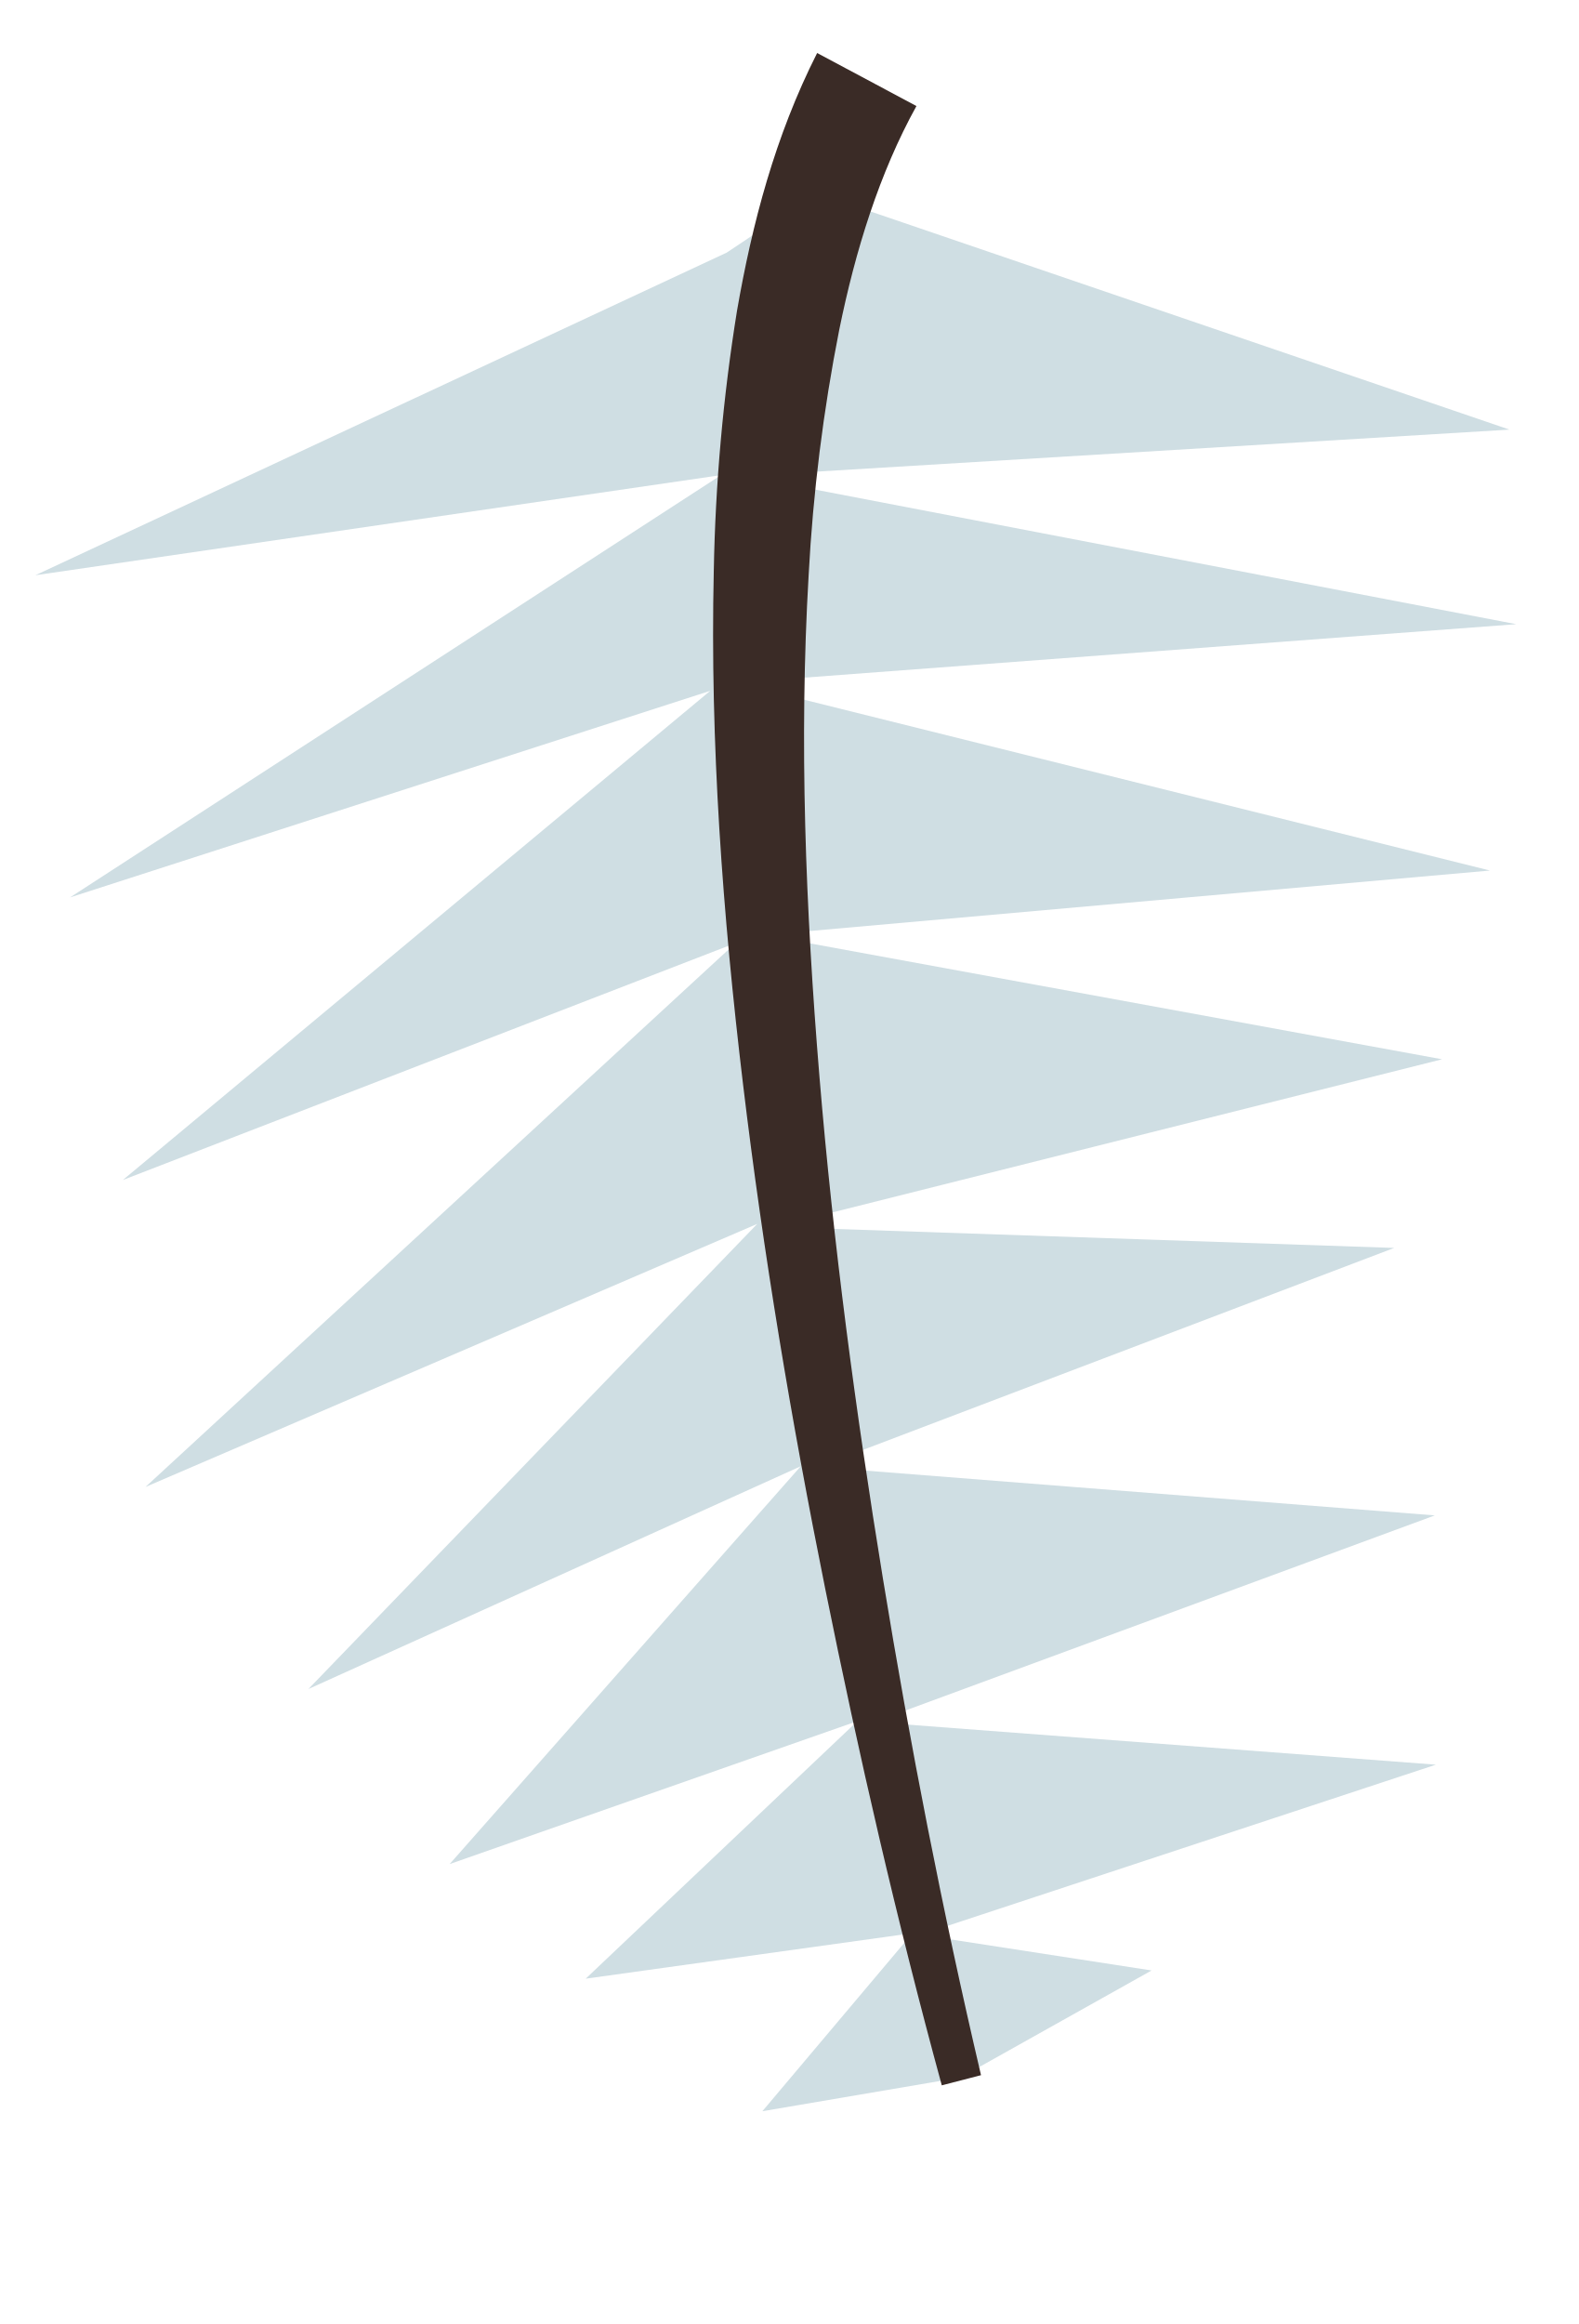
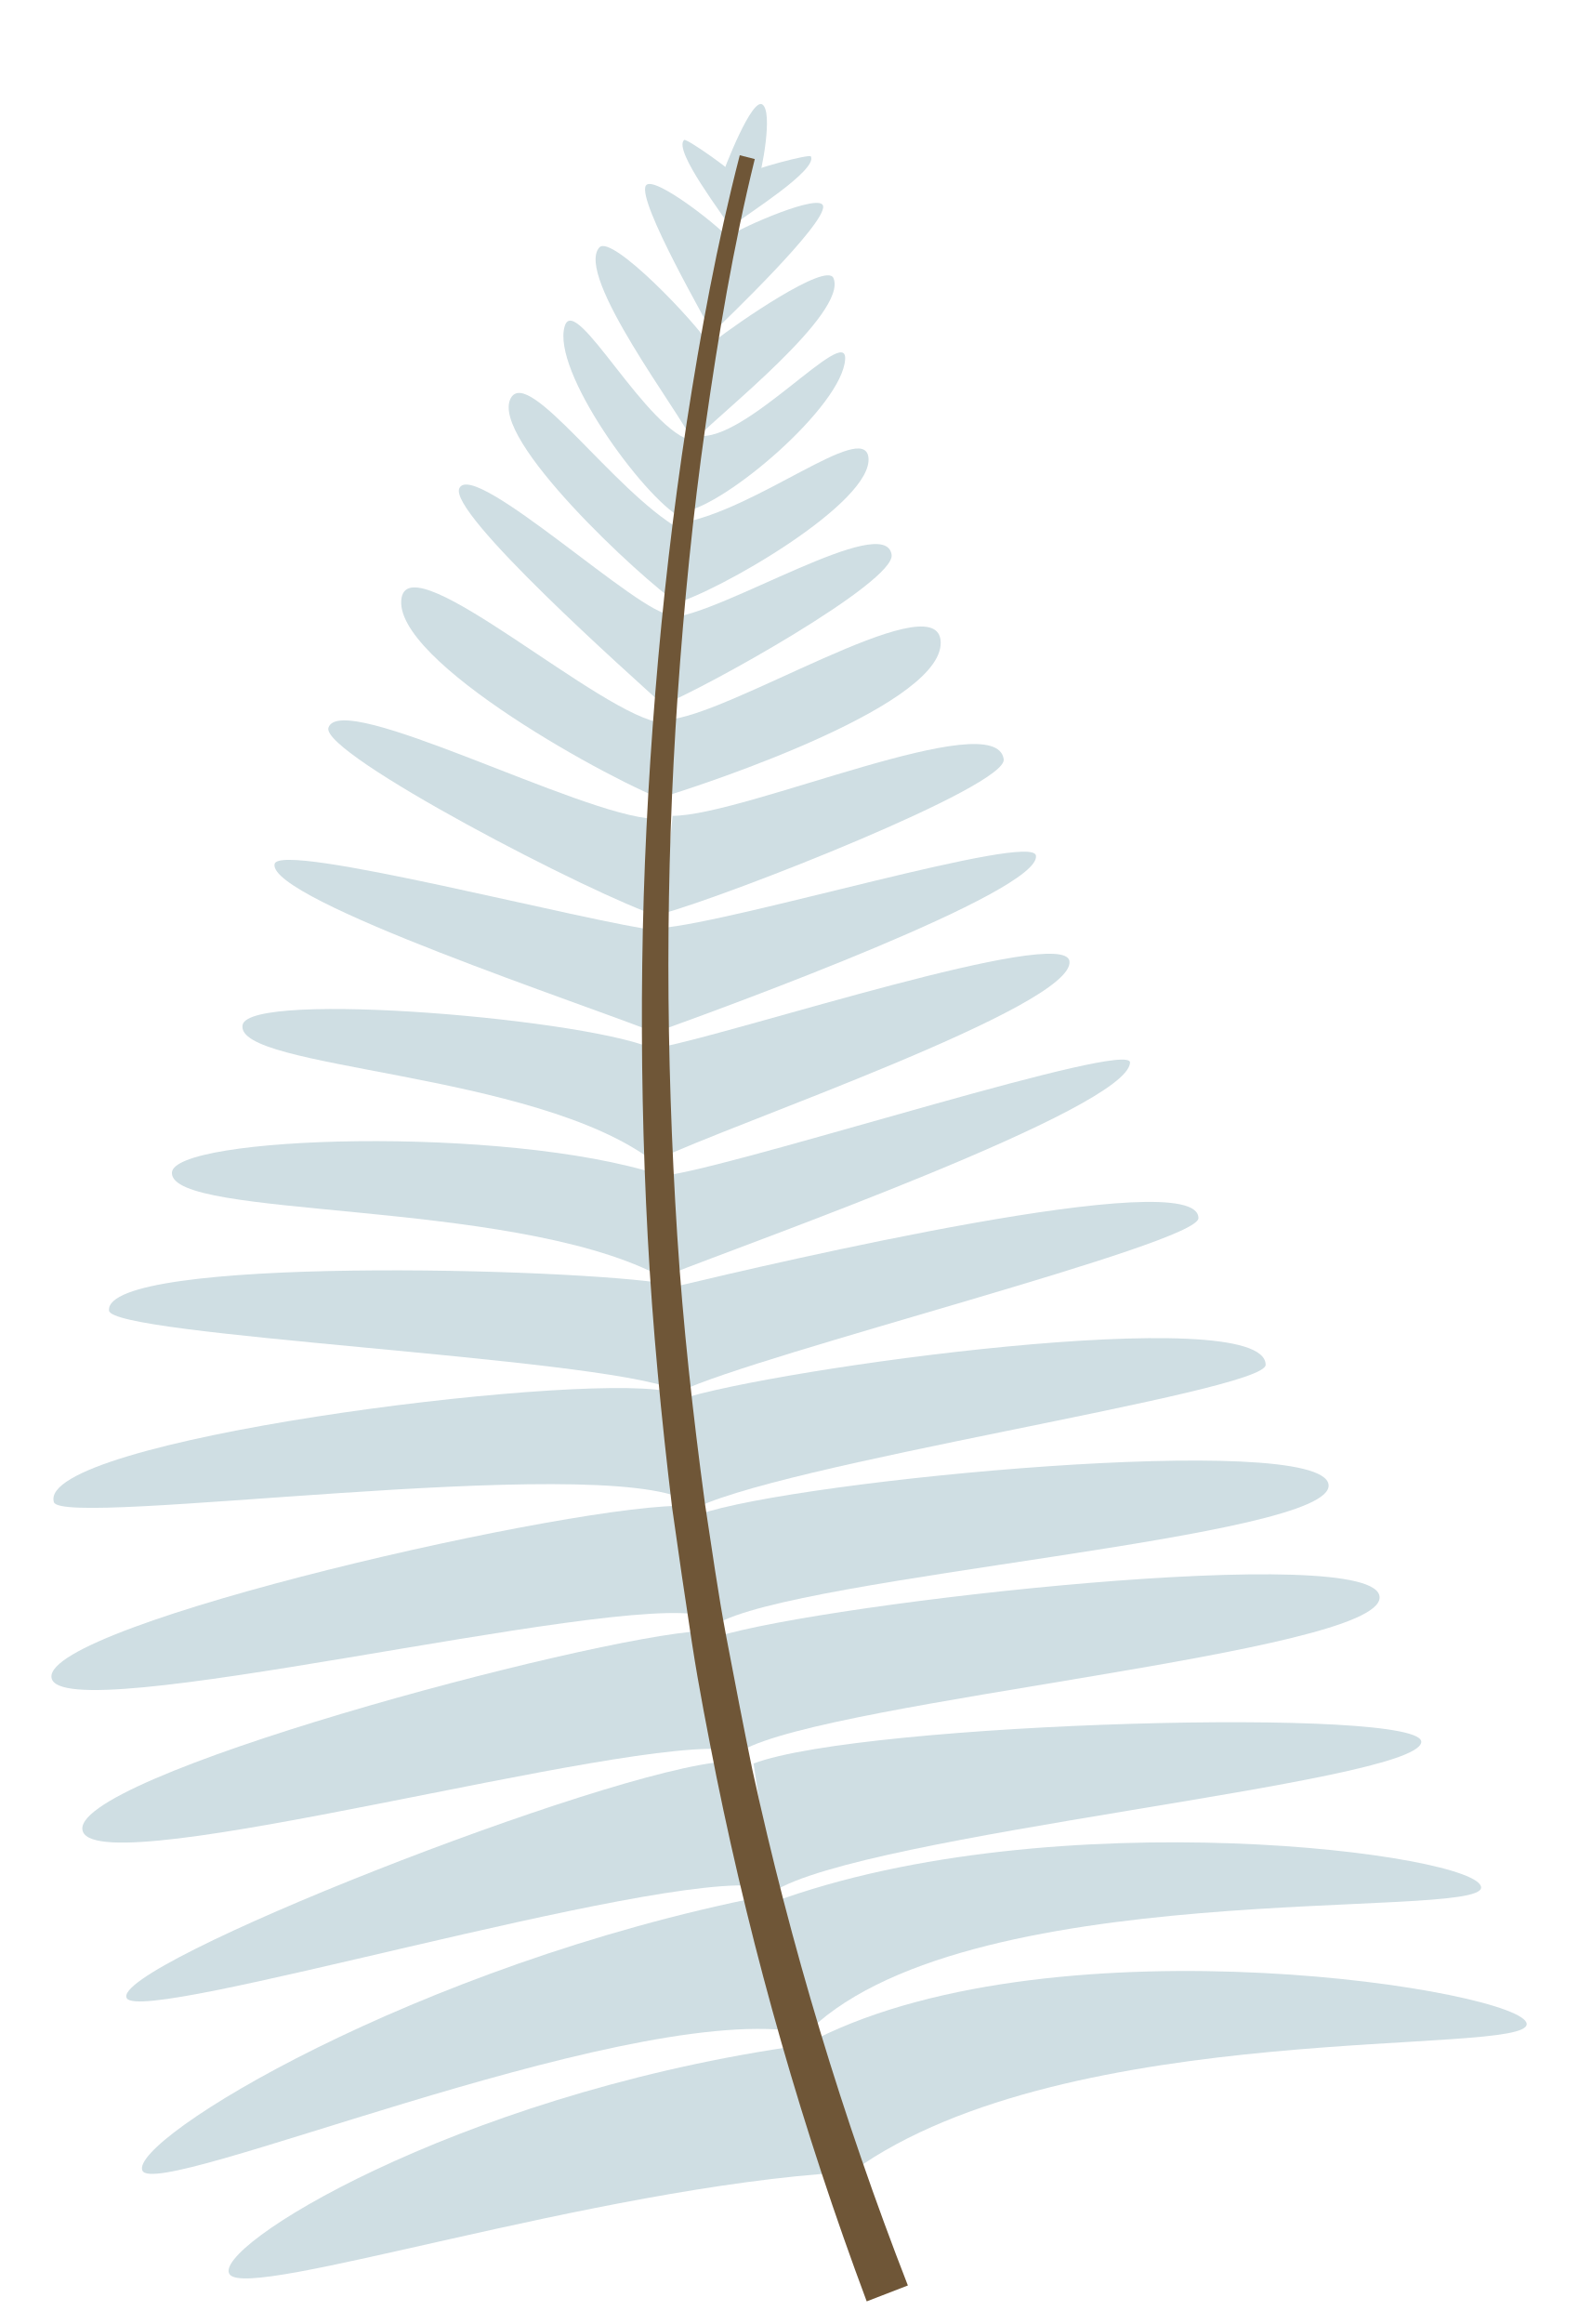
<svg xmlns="http://www.w3.org/2000/svg" viewBox="0 0 178.64 263.01">
  <defs>
-     <style>.cls-1{fill:#cfdee3;}.cls-2{fill:#3a2b26;}</style>
+     <style>.cls-1{fill:#cfdee3;}.cls-2{fill:#6f5637;}</style>
  </defs>
  <g id="leaves-individual">
-     <g id="leaf-1-back-no-dots">
-       <polygon class="cls-1" points="82.26 28.59 4 65.1 81.62 53.77 7.93 101.56 80.4 78.18 13.91 133.54 83.26 106.73 16.47 168.28 85.72 138.51 34.91 191.15 90.64 165.94 50.9 210.96 97.06 194.78 66.3 223.93 103.29 218.78 86.3 238.93 108.74 235.11 130.36 223 104.2 218.96 162.54 199.71 98.94 194.89 162.42 171.5 92.63 166.01 157.82 141.23 87.7 138.85 163.24 119.88 86.53 105.82 168.66 98.52 83.32 77.27 171.64 70.64 84.25 53.87 170.87 48.62 92.38 21.83 82.26 28.59" />
-       <path class="cls-2" d="M106.61,236c-5.08-18.61-9.39-37.34-13.2-56.22s-7-37.89-9.3-57.08S80.36,84.16,80.8,64.6a208.27,208.27,0,0,1,2.63-29.44C85.14,25.34,87.72,15.44,92.5,6l11.24,6C99.55,19.57,96.83,28.34,95,37.33a196.43,196.43,0,0,0-3.46,27.72c-1.1,18.78-.35,37.82,1.22,56.78s4.1,37.92,7.18,56.78,6.75,37.67,11.11,56.24Z" />
+     <g id="leaf-1-back">
+       <path class="cls-1" d="M89.88,229.86c-20.5-2.81-72.23,19.26-73.76,15.79s30.8-23.25,70.55-31.1Z" />
+       <path class="cls-1" d="M95.54,245.85C67.18,247.57,28.23,260.4,26,257.4s25.17-20,63.21-25.71Z" />
+       <path class="cls-1" d="M82.83,198.05c-11.67-1.79-71.13,15.07-73.44,9.25-2.41-6.05,57.22-22,70.09-22.73Z" />
+       <path class="cls-1" d="M86.13,213.5c-12.06-1.79-70,15.72-71.78,12.64-2.14-3.67,54.57-25.94,67.77-26.78Z" />
+       <path class="cls-1" d="M77.89,169.88C67.68,164.29,7,173,6.1,170c-2.09-7,58.23-14.61,69.25-12.58Z" />
+       <path class="cls-1" d="M79.71,182.86c-10.36-2.69-73,13.07-73.88,7s60.41-20,72.09-19.43Z" />
+       <path class="cls-1" d="M74.33,144.21c-17-8.59-54.91-6.22-54.87-11.47,0-4.21,37.71-5.42,55.13.19Z" />
+       <path class="cls-1" d="M76.23,157.2c-9.21-3.65-63.63-6-63.89-8.88-.55-6.23,52.75-4.83,63.34-3Z" />
+       <path class="cls-1" d="M74,131.46C60.59,121.2,26.53,121.05,27.46,116c.74-4,40.08-.61,46.85,2.86Z" />
+       <path class="cls-1" d="M74.64,103.73c-7.24-2.27-38.43-18.45-37.46-21.38C38.63,78,65.71,92.3,74,92.66Z" />
+       <path class="cls-1" d="M74.32,116.93c-7.31-3-44-15.09-43.24-19.14.49-2.66,35.38,6.6,43.81,7.6Z" />
+       <path class="cls-1" d="M75.77,90.76c-5.89-2-31.61-16-30.31-23.12,1.12-6.08,22.9,13.67,29.6,14.18Z" />
+       <path class="cls-1" d="M78.32,49.79C77.18,47,65,31.15,67.85,28c1.39-1.52,10.93,8.46,12.65,11.26Z" />
+       <path class="cls-1" d="M82.75,25.84c-.68-1.24-6.6-8.82-5.31-10,.25-.23,5.76,3.63,6.71,4.84Z" />
+       <path class="cls-1" d="M81,38.38c-.81-1.66-8.88-15.55-7.9-17.36.76-1.4,8.85,4.94,10,6.57Z" />
+       <path class="cls-1" d="M75.32,80C71.27,76.32,50.67,58,52,55.25,53.6,51.9,72.84,69.94,75.89,69.5Z" />
+       <path class="cls-1" d="M77.06,58.56C72.78,56.21,62.38,41.92,63.93,36.9,65.14,33,73.27,49,78.54,49.92Z" />
+       <path class="cls-1" d="M76.77,68.33c-4.21-2.88-21.4-18.75-18.95-23.27,2-3.62,11.56,10.43,19.12,14.82Z" />
+       <path class="cls-1" d="M85.61,21.3c.72-2.18,1.88-8.59.71-9.46s-4.21,6.84-4.94,9Z" />
+       <path class="cls-1" d="M90.85,230.56c17.52-18.64,76.85-13.15,76.81-16.95s-48.28-10.08-80.22,1.69Z" />
+       <path class="cls-1" d="M96.56,245.71C121,228.16,173,232.8,172.82,229.05s-52.77-12.22-80.53,1.75Z" />
+       <path class="cls-1" d="M84,198.1c10.3-5.75,72-11,72.17-17.29.15-6.51-62.77.58-75.07,4.43Z" />
+       <path class="cls-1" d="M87.49,214.11c10.25-6.61,72.33-12.24,73.39-16.89.94-4.14-63.21-2.34-75.58,2.36Z" />
+       <path class="cls-1" d="M78,171.05c8.93-5.27,65.27-13.5,65.27-16.59,0-7.28-55.81.43-66.42,3.95Z" />
+       <path class="cls-1" d="M81,183.85c9.15-5.56,70.27-9.74,69.39-15.85s-60.25-.5-71.27,3.39Z" />
+       <path class="cls-1" d="M75.85,144.2c8.9-3.55,51.78-18.7,52.07-23.94.14-2.65-41.58,10.86-51.89,12.67Z" />
+       <path class="cls-1" d="M77,157.46c8.94-4.26,58.6-16.69,58.66-19.59.14-6.26-48.46,5.17-58.91,7.66Z" />
+       <path class="cls-1" d="M79.22,49.26C81.26,47,96,35.41,94.35,31.48c-.78-1.9-10.95,5.12-13.53,7.15Z" />
+       <path class="cls-1" d="M83.35,25.25c1.07-.93,9.24-6,8.44-7.55-.15-.3-6.66,1.42-8,2.22Z" />
+       <path class="cls-1" d="M80.67,37.63c1.34-1.28,12.8-12.26,12.51-14.3-.23-1.57-9.1,2.31-10.76,3.44Z" />
+       <path class="cls-1" d="M74.7,131.11c7.48-3.67,47.1-17.25,46.36-22.34-.58-4.08-37.56,8.07-46.23,9.73Z" />
+       <path class="cls-1" d="M75.08,103.37c7.32-2,39-14.4,38.54-17.45-.89-6.2-29.18,6.38-37.48,6.41Z" />
+       <path class="cls-1" d="M74.89,116.58c7.42-2.67,43-15.67,42.38-19.75-.39-2.67-34,7.52-42.51,8.2Z" />
+       <path class="cls-1" d="M74.46,90.37c6-1.79,33-10.85,32-18-.88-6.11-24.25,8.83-31,9.08Z" />
+       <path class="cls-1" d="M74.82,79.86c5.06-2,26.55-14,26.11-17.08-.71-4.93-19.32,6.79-25,7.1Z" />
+       <path class="cls-1" d="M77.37,57.92c4.83-.73,18-12,18.3-17.27.22-4.11-11.42,9.57-16.7,8.65Z" />
+       <path class="cls-1" d="M76.15,68.37C81.09,67.11,99,56.81,98.3,51.72c-.59-4.08-12.66,6-21.27,7.48Z" />
+       <path class="cls-2" d="M85.44,18C83,27.91,81.31,38,79.87,48.11s-2.44,20.28-3.15,30.47S75.66,99,75.66,109.17s.35,20.41,1,30.59,1.78,20.31,3.14,30.41c.77,5,1.47,10.09,2.42,15.09s1.91,10,2.94,15a388.73,388.73,0,0,0,17.61,58.39l-4.66,1.8a393.12,393.12,0,0,1-17-59.33c-1-5.05-2-10.1-2.78-15.18s-1.53-10.17-2.24-15.27c-1.23-10.21-2.22-20.44-2.77-30.71s-.75-20.54-.62-30.81.65-20.53,1.48-30.77,2-20.44,3.56-30.58,3.42-20.24,6-30.23Z" />
    </g>
  </g>
</svg>
